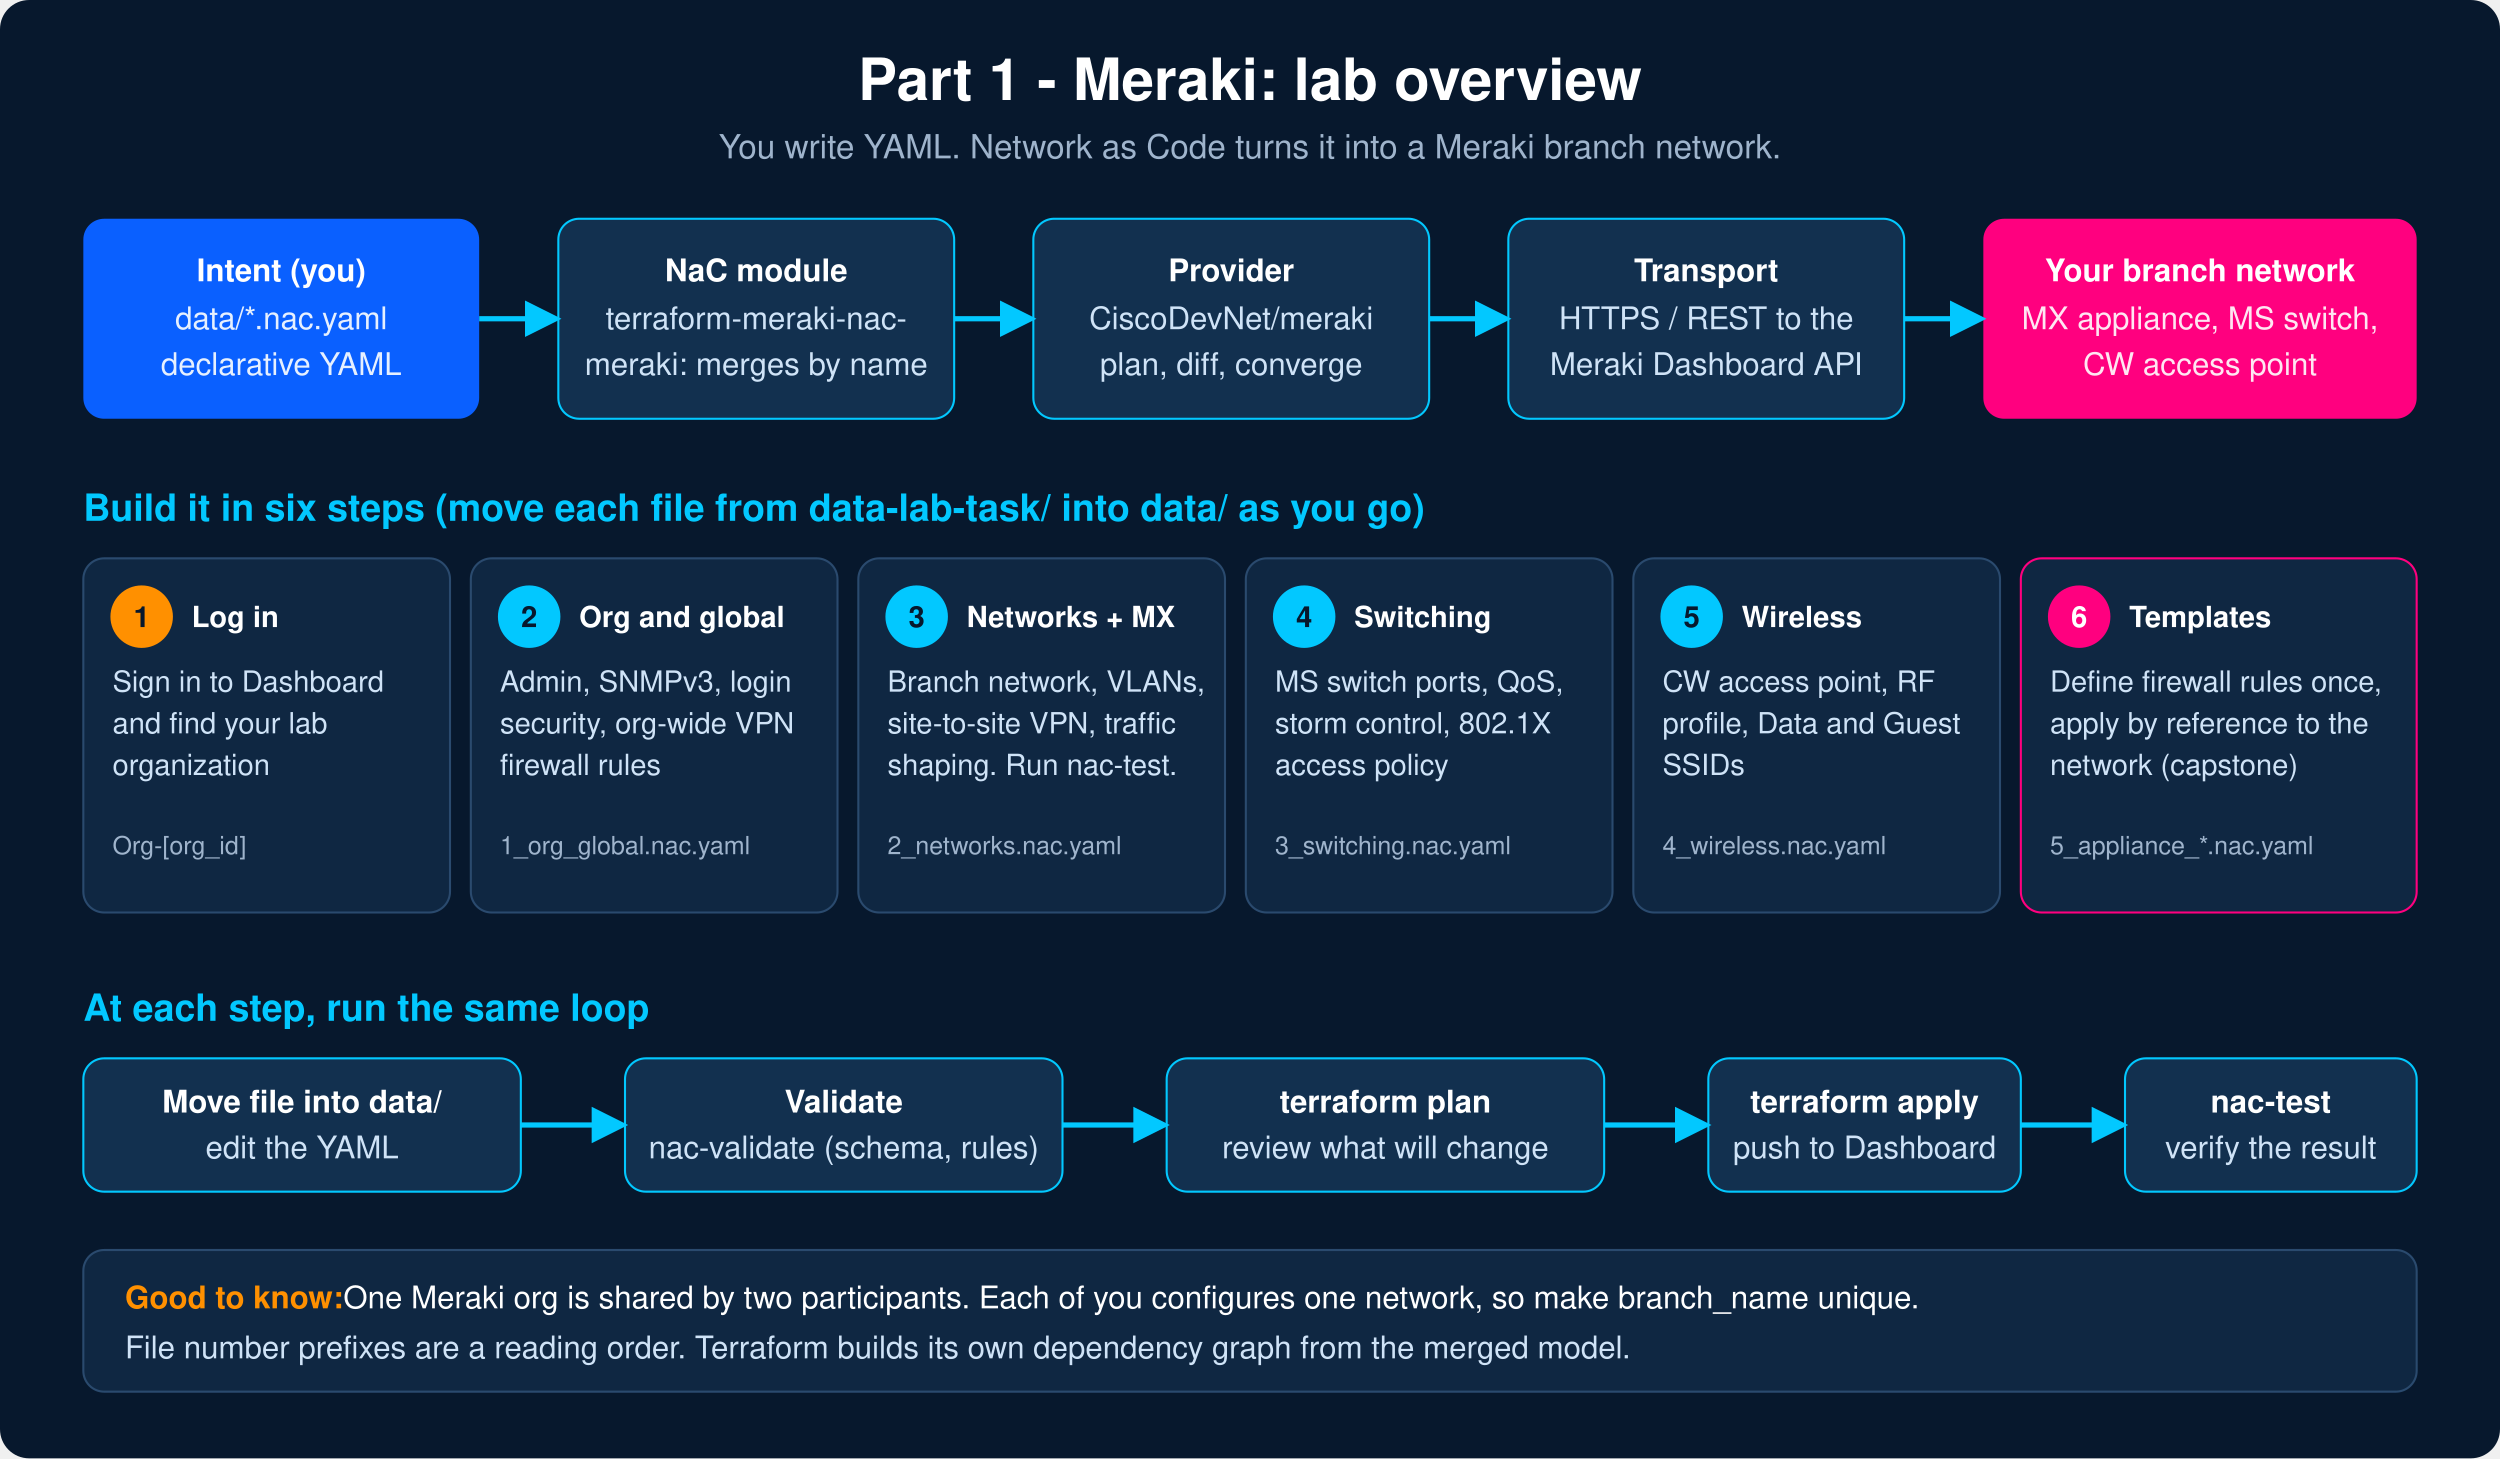
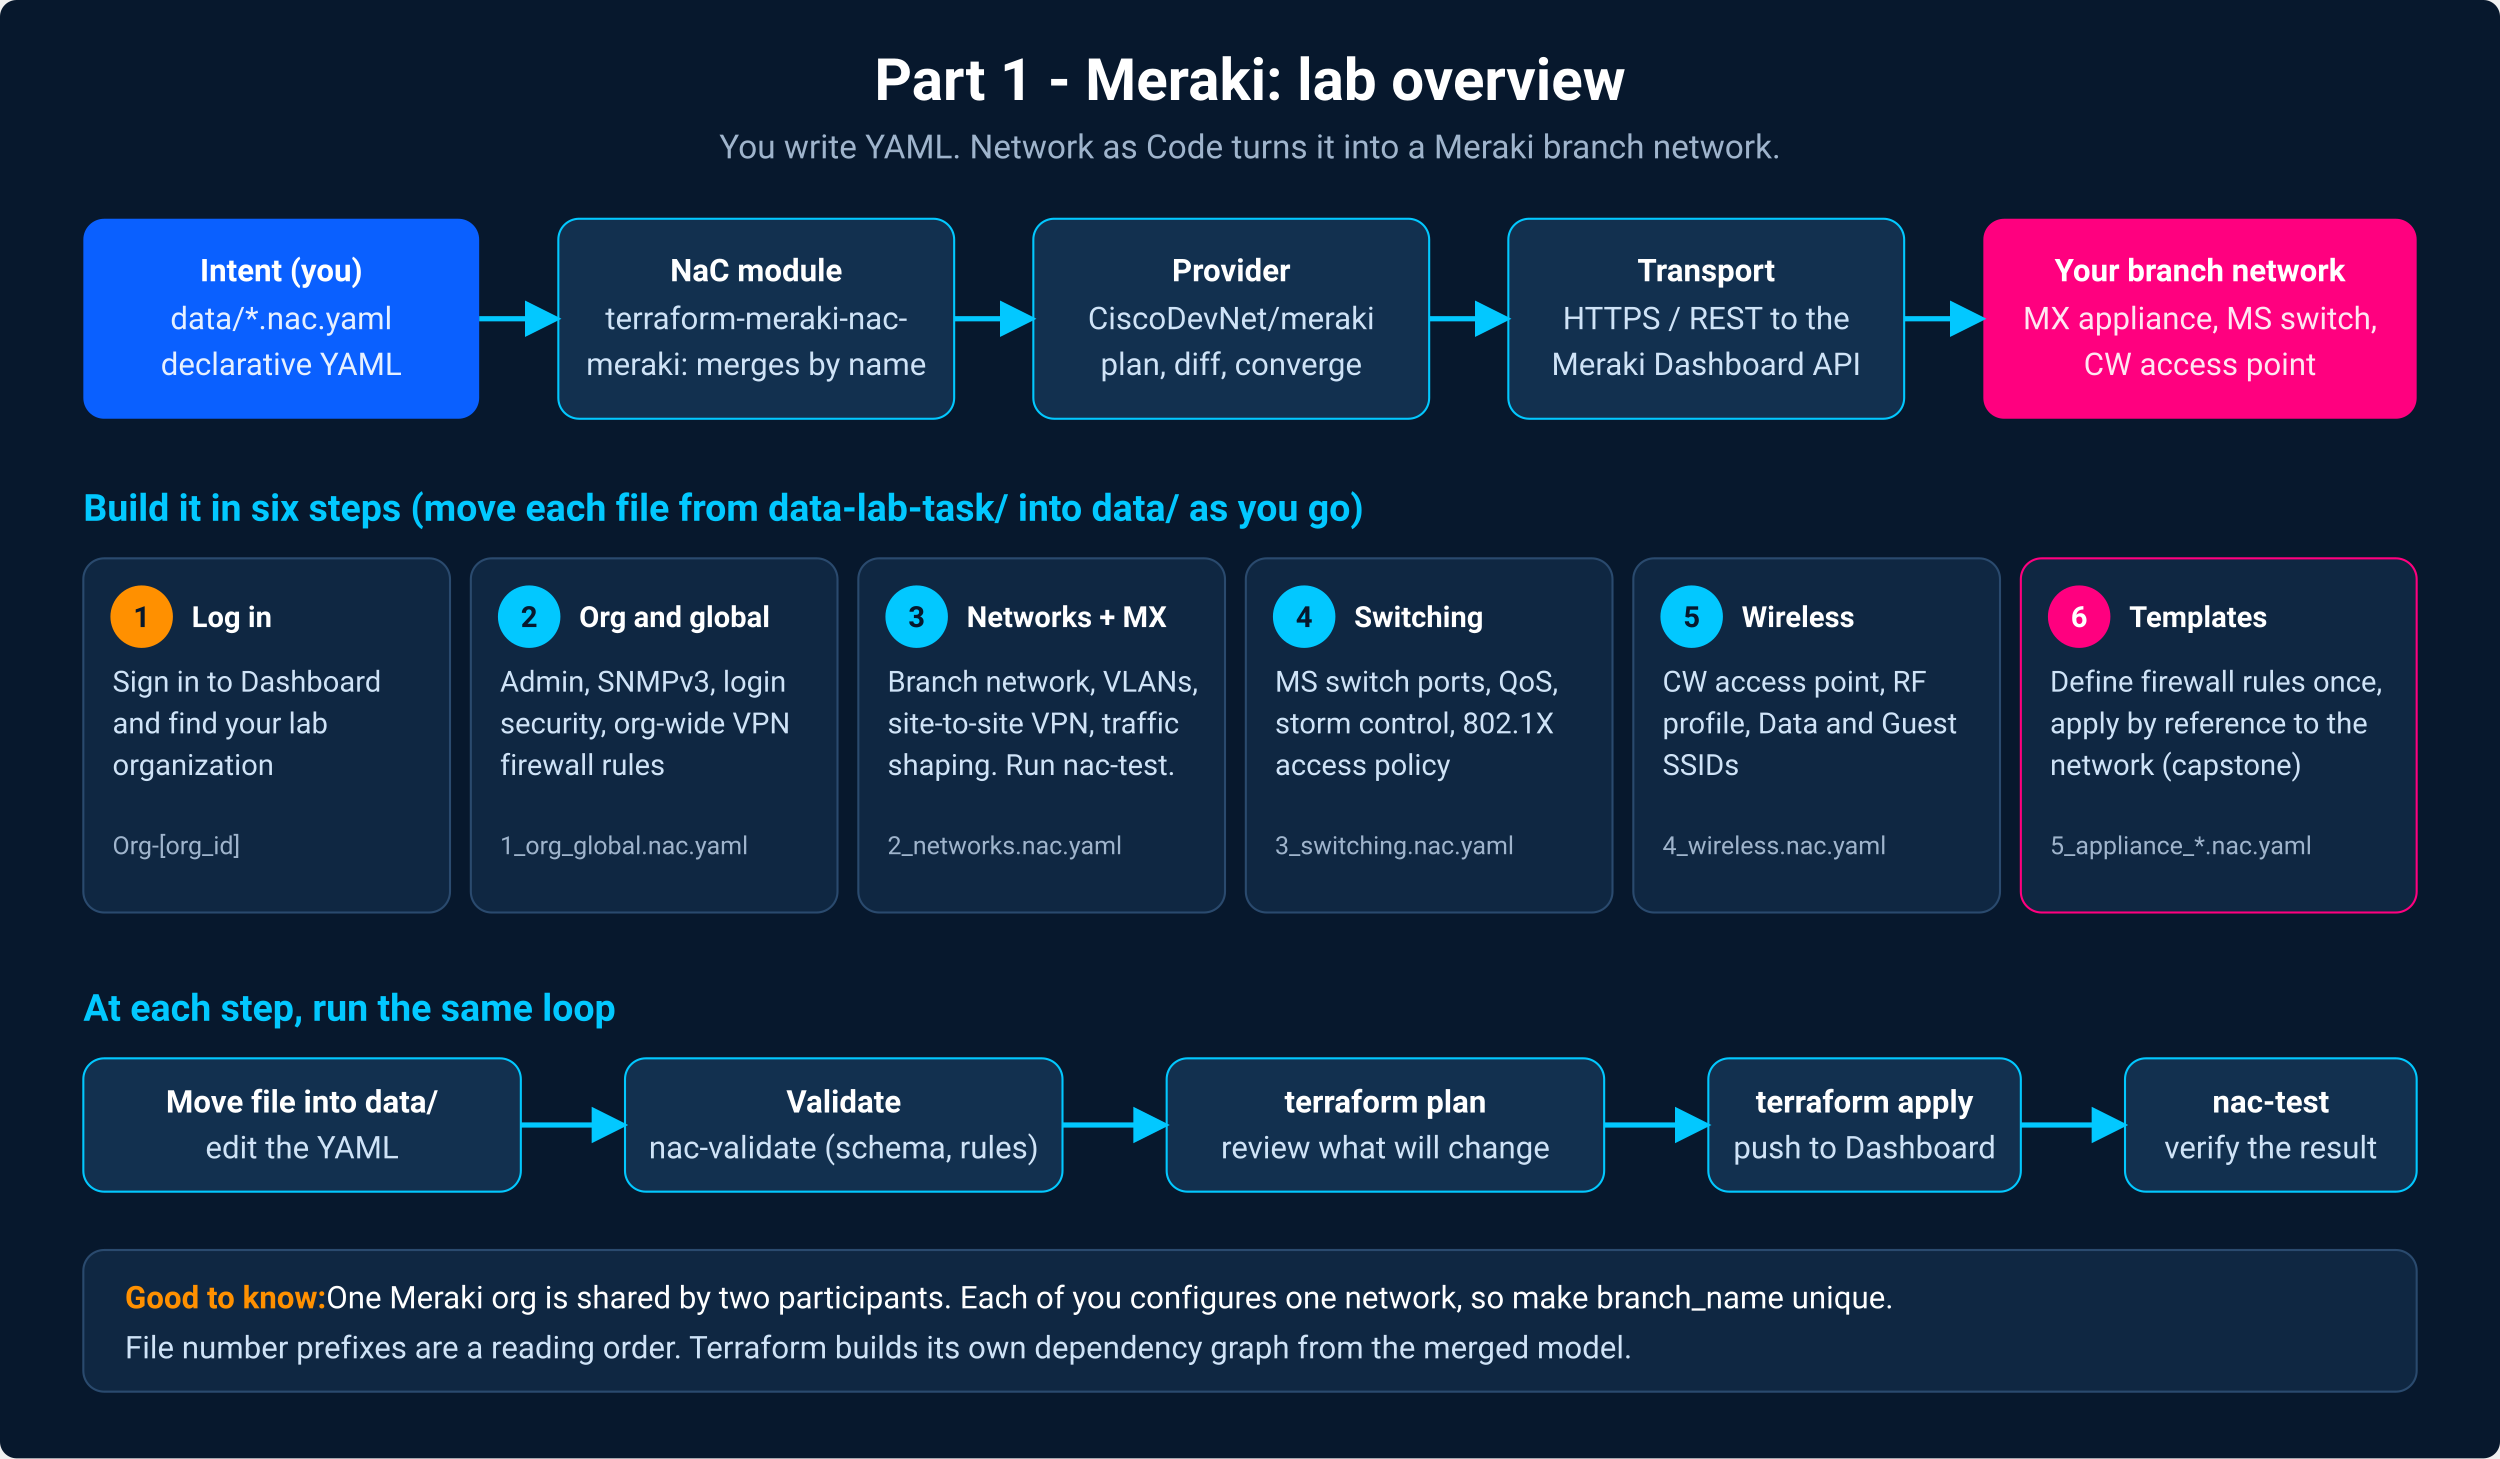
- <svg xmlns="http://www.w3.org/2000/svg" viewBox="0 0 1200 700" font-family="Helvetica, Arial, sans-serif" role="img" aria-labelledby="t d">
+ <svg xmlns="http://www.w3.org/2000/svg" viewBox="0 0 1200 700" font-family="Roboto, Helvetica, Arial, sans-serif" role="img" aria-labelledby="t d">
  <defs>
    <marker id="a" viewBox="0 0 10 10" refX="8" refY="5" markerWidth="7" markerHeight="7" orient="auto">
      <path d="M0,0 L10,5 L0,10 z" fill="#02C8FF" />
    </marker>
  </defs>
-   <rect width="1200" height="700" rx="14" fill="#07182D" />
+   <rect width="1200" height="700" rx="8" fill="#07182D" />
  <text x="600" y="48" text-anchor="middle" font-size="28" font-weight="700" fill="#fff">Part 1 - Meraki: lab overview</text>
  <text x="600" y="76" text-anchor="middle" font-size="16" fill="#9fb4cc">You write YAML. Network as Code turns it into a Meraki branch network.</text>
  <g font-size="15" text-anchor="middle">
    <rect x="40" y="105" width="190" height="96" rx="10" fill="#0A60FF" />
    <text x="135" y="135" font-weight="700" fill="#fff">Intent (you)</text>
    <text x="135" y="158" fill="#e6f0ff">data/*.nac.yaml</text>
    <text x="135" y="180" fill="#e6f0ff">declarative YAML</text>
    <rect x="268" y="105" width="190" height="96" rx="10" fill="#12304f" stroke="#02C8FF" />
    <text x="363" y="135" font-weight="700" fill="#fff">NaC module</text>
    <text x="363" y="158" fill="#cfe3f7">terraform-meraki-nac-</text>
    <text x="363" y="180" fill="#cfe3f7">meraki: merges by name</text>
    <rect x="496" y="105" width="190" height="96" rx="10" fill="#12304f" stroke="#02C8FF" />
    <text x="591" y="135" font-weight="700" fill="#fff">Provider</text>
    <text x="591" y="158" fill="#cfe3f7">CiscoDevNet/meraki</text>
    <text x="591" y="180" fill="#cfe3f7">plan, diff, converge</text>
    <rect x="724" y="105" width="190" height="96" rx="10" fill="#12304f" stroke="#02C8FF" />
    <text x="819" y="135" font-weight="700" fill="#fff">Transport</text>
    <text x="819" y="158" fill="#cfe3f7">HTTPS / REST to the</text>
    <text x="819" y="180" fill="#cfe3f7">Meraki Dashboard API</text>
    <rect x="952" y="105" width="208" height="96" rx="10" fill="#FF007F" />
    <text x="1056" y="135" font-weight="700" fill="#fff">Your branch network</text>
    <text x="1056" y="158" fill="#ffe6f2">MX appliance, MS switch,</text>
    <text x="1056" y="180" fill="#ffe6f2">CW access point</text>
  </g>
  <g stroke="#02C8FF" stroke-width="2.5" marker-end="url(#a)">
    <line x1="230" y1="153" x2="266" y2="153" />
    <line x1="458" y1="153" x2="494" y2="153" />
    <line x1="686" y1="153" x2="722" y2="153" />
    <line x1="914" y1="153" x2="950" y2="153" />
  </g>
  <text x="40" y="250" font-size="18" font-weight="700" fill="#02C8FF">Build it in six steps (move each file from data-lab-task/ into data/ as you go)</text>
  <g font-size="14">
    <g>
      <rect x="40" y="268" width="176" height="170" rx="10" fill="#0f2742" stroke="#2a4a6e" />
      <circle cx="68" cy="296" r="15" fill="#FF9000" />
      <text x="68" y="301" text-anchor="middle" font-weight="700" fill="#07182D">1</text>
      <text x="92" y="301" font-weight="700" fill="#fff">Log in</text>
      <text x="54" y="332" fill="#cfe3f7">Sign in to Dashboard</text>
      <text x="54" y="352" fill="#cfe3f7">and find your lab</text>
      <text x="54" y="372" fill="#cfe3f7">organization</text>
      <text x="54" y="410" fill="#9fb4cc" font-size="12">Org-[org_id]</text>
    </g>
    <g>
      <rect x="226" y="268" width="176" height="170" rx="10" fill="#0f2742" stroke="#2a4a6e" />
      <circle cx="254" cy="296" r="15" fill="#02C8FF" />
      <text x="254" y="301" text-anchor="middle" font-weight="700" fill="#07182D">2</text>
      <text x="278" y="301" font-weight="700" fill="#fff">Org and global</text>
      <text x="240" y="332" fill="#cfe3f7">Admin, SNMPv3, login</text>
      <text x="240" y="352" fill="#cfe3f7">security, org-wide VPN</text>
      <text x="240" y="372" fill="#cfe3f7">firewall rules</text>
      <text x="240" y="410" fill="#9fb4cc" font-size="12">1_org_global.nac.yaml</text>
    </g>
    <g>
      <rect x="412" y="268" width="176" height="170" rx="10" fill="#0f2742" stroke="#2a4a6e" />
      <circle cx="440" cy="296" r="15" fill="#02C8FF" />
      <text x="440" y="301" text-anchor="middle" font-weight="700" fill="#07182D">3</text>
      <text x="464" y="301" font-weight="700" fill="#fff">Networks + MX</text>
      <text x="426" y="332" fill="#cfe3f7">Branch network, VLANs,</text>
      <text x="426" y="352" fill="#cfe3f7">site-to-site VPN, traffic</text>
      <text x="426" y="372" fill="#cfe3f7">shaping. Run nac-test.</text>
      <text x="426" y="410" fill="#9fb4cc" font-size="12">2_networks.nac.yaml</text>
    </g>
    <g>
      <rect x="598" y="268" width="176" height="170" rx="10" fill="#0f2742" stroke="#2a4a6e" />
      <circle cx="626" cy="296" r="15" fill="#02C8FF" />
      <text x="626" y="301" text-anchor="middle" font-weight="700" fill="#07182D">4</text>
      <text x="650" y="301" font-weight="700" fill="#fff">Switching</text>
      <text x="612" y="332" fill="#cfe3f7">MS switch ports, QoS,</text>
      <text x="612" y="352" fill="#cfe3f7">storm control, 802.1X</text>
      <text x="612" y="372" fill="#cfe3f7">access policy</text>
      <text x="612" y="410" fill="#9fb4cc" font-size="12">3_switching.nac.yaml</text>
    </g>
    <g>
      <rect x="784" y="268" width="176" height="170" rx="10" fill="#0f2742" stroke="#2a4a6e" />
      <circle cx="812" cy="296" r="15" fill="#02C8FF" />
      <text x="812" y="301" text-anchor="middle" font-weight="700" fill="#07182D">5</text>
      <text x="836" y="301" font-weight="700" fill="#fff">Wireless</text>
      <text x="798" y="332" fill="#cfe3f7">CW access point, RF</text>
      <text x="798" y="352" fill="#cfe3f7">profile, Data and Guest</text>
      <text x="798" y="372" fill="#cfe3f7">SSIDs</text>
      <text x="798" y="410" fill="#9fb4cc" font-size="12">4_wireless.nac.yaml</text>
    </g>
    <g>
      <rect x="970" y="268" width="190" height="170" rx="10" fill="#0f2742" stroke="#FF007F" />
      <circle cx="998" cy="296" r="15" fill="#FF007F" />
      <text x="998" y="301" text-anchor="middle" font-weight="700" fill="#fff">6</text>
      <text x="1022" y="301" font-weight="700" fill="#fff">Templates</text>
      <text x="984" y="332" fill="#cfe3f7">Define firewall rules once,</text>
      <text x="984" y="352" fill="#cfe3f7">apply by reference to the</text>
      <text x="984" y="372" fill="#cfe3f7">network (capstone)</text>
      <text x="984" y="410" fill="#9fb4cc" font-size="12">5_appliance_*.nac.yaml</text>
    </g>
  </g>
  <text x="40" y="490" font-size="18" font-weight="700" fill="#02C8FF">At each step, run the same loop</text>
  <g font-size="15" text-anchor="middle">
    <rect x="40" y="508" width="210" height="64" rx="10" fill="#12304f" stroke="#02C8FF" />
    <text x="145" y="534" font-weight="700" fill="#fff">Move file into data/</text>
    <text x="145" y="556" fill="#cfe3f7">edit the YAML</text>
    <rect x="300" y="508" width="210" height="64" rx="10" fill="#12304f" stroke="#02C8FF" />
    <text x="405" y="534" font-weight="700" fill="#fff">Validate</text>
    <text x="405" y="556" fill="#cfe3f7">nac-validate (schema, rules)</text>
    <rect x="560" y="508" width="210" height="64" rx="10" fill="#12304f" stroke="#02C8FF" />
    <text x="665" y="534" font-weight="700" fill="#fff">terraform plan</text>
    <text x="665" y="556" fill="#cfe3f7">review what will change</text>
    <rect x="820" y="508" width="150" height="64" rx="10" fill="#12304f" stroke="#02C8FF" />
    <text x="895" y="534" font-weight="700" fill="#fff">terraform apply</text>
    <text x="895" y="556" fill="#cfe3f7">push to Dashboard</text>
    <rect x="1020" y="508" width="140" height="64" rx="10" fill="#12304f" stroke="#02C8FF" />
    <text x="1090" y="534" font-weight="700" fill="#fff">nac-test</text>
    <text x="1090" y="556" fill="#cfe3f7">verify the result</text>
  </g>
  <g stroke="#02C8FF" stroke-width="2.5" marker-end="url(#a)">
    <line x1="250" y1="540" x2="298" y2="540" />
    <line x1="510" y1="540" x2="558" y2="540" />
    <line x1="770" y1="540" x2="818" y2="540" />
    <line x1="970" y1="540" x2="1018" y2="540" />
  </g>
  <rect x="40" y="600" width="1120" height="68" rx="10" fill="#0f2742" stroke="#2a4a6e" />
  <text x="60" y="628" font-size="15" fill="#fff">
    <tspan font-weight="700" fill="#FF9000">Good to know: </tspan>One Meraki org is shared by two participants. Each of you configures one network, so make branch_name unique.</text>
  <text x="60" y="652" font-size="15" fill="#cfe3f7">File number prefixes are a reading order. Terraform builds its own dependency graph from the merged model.</text>
</svg>
